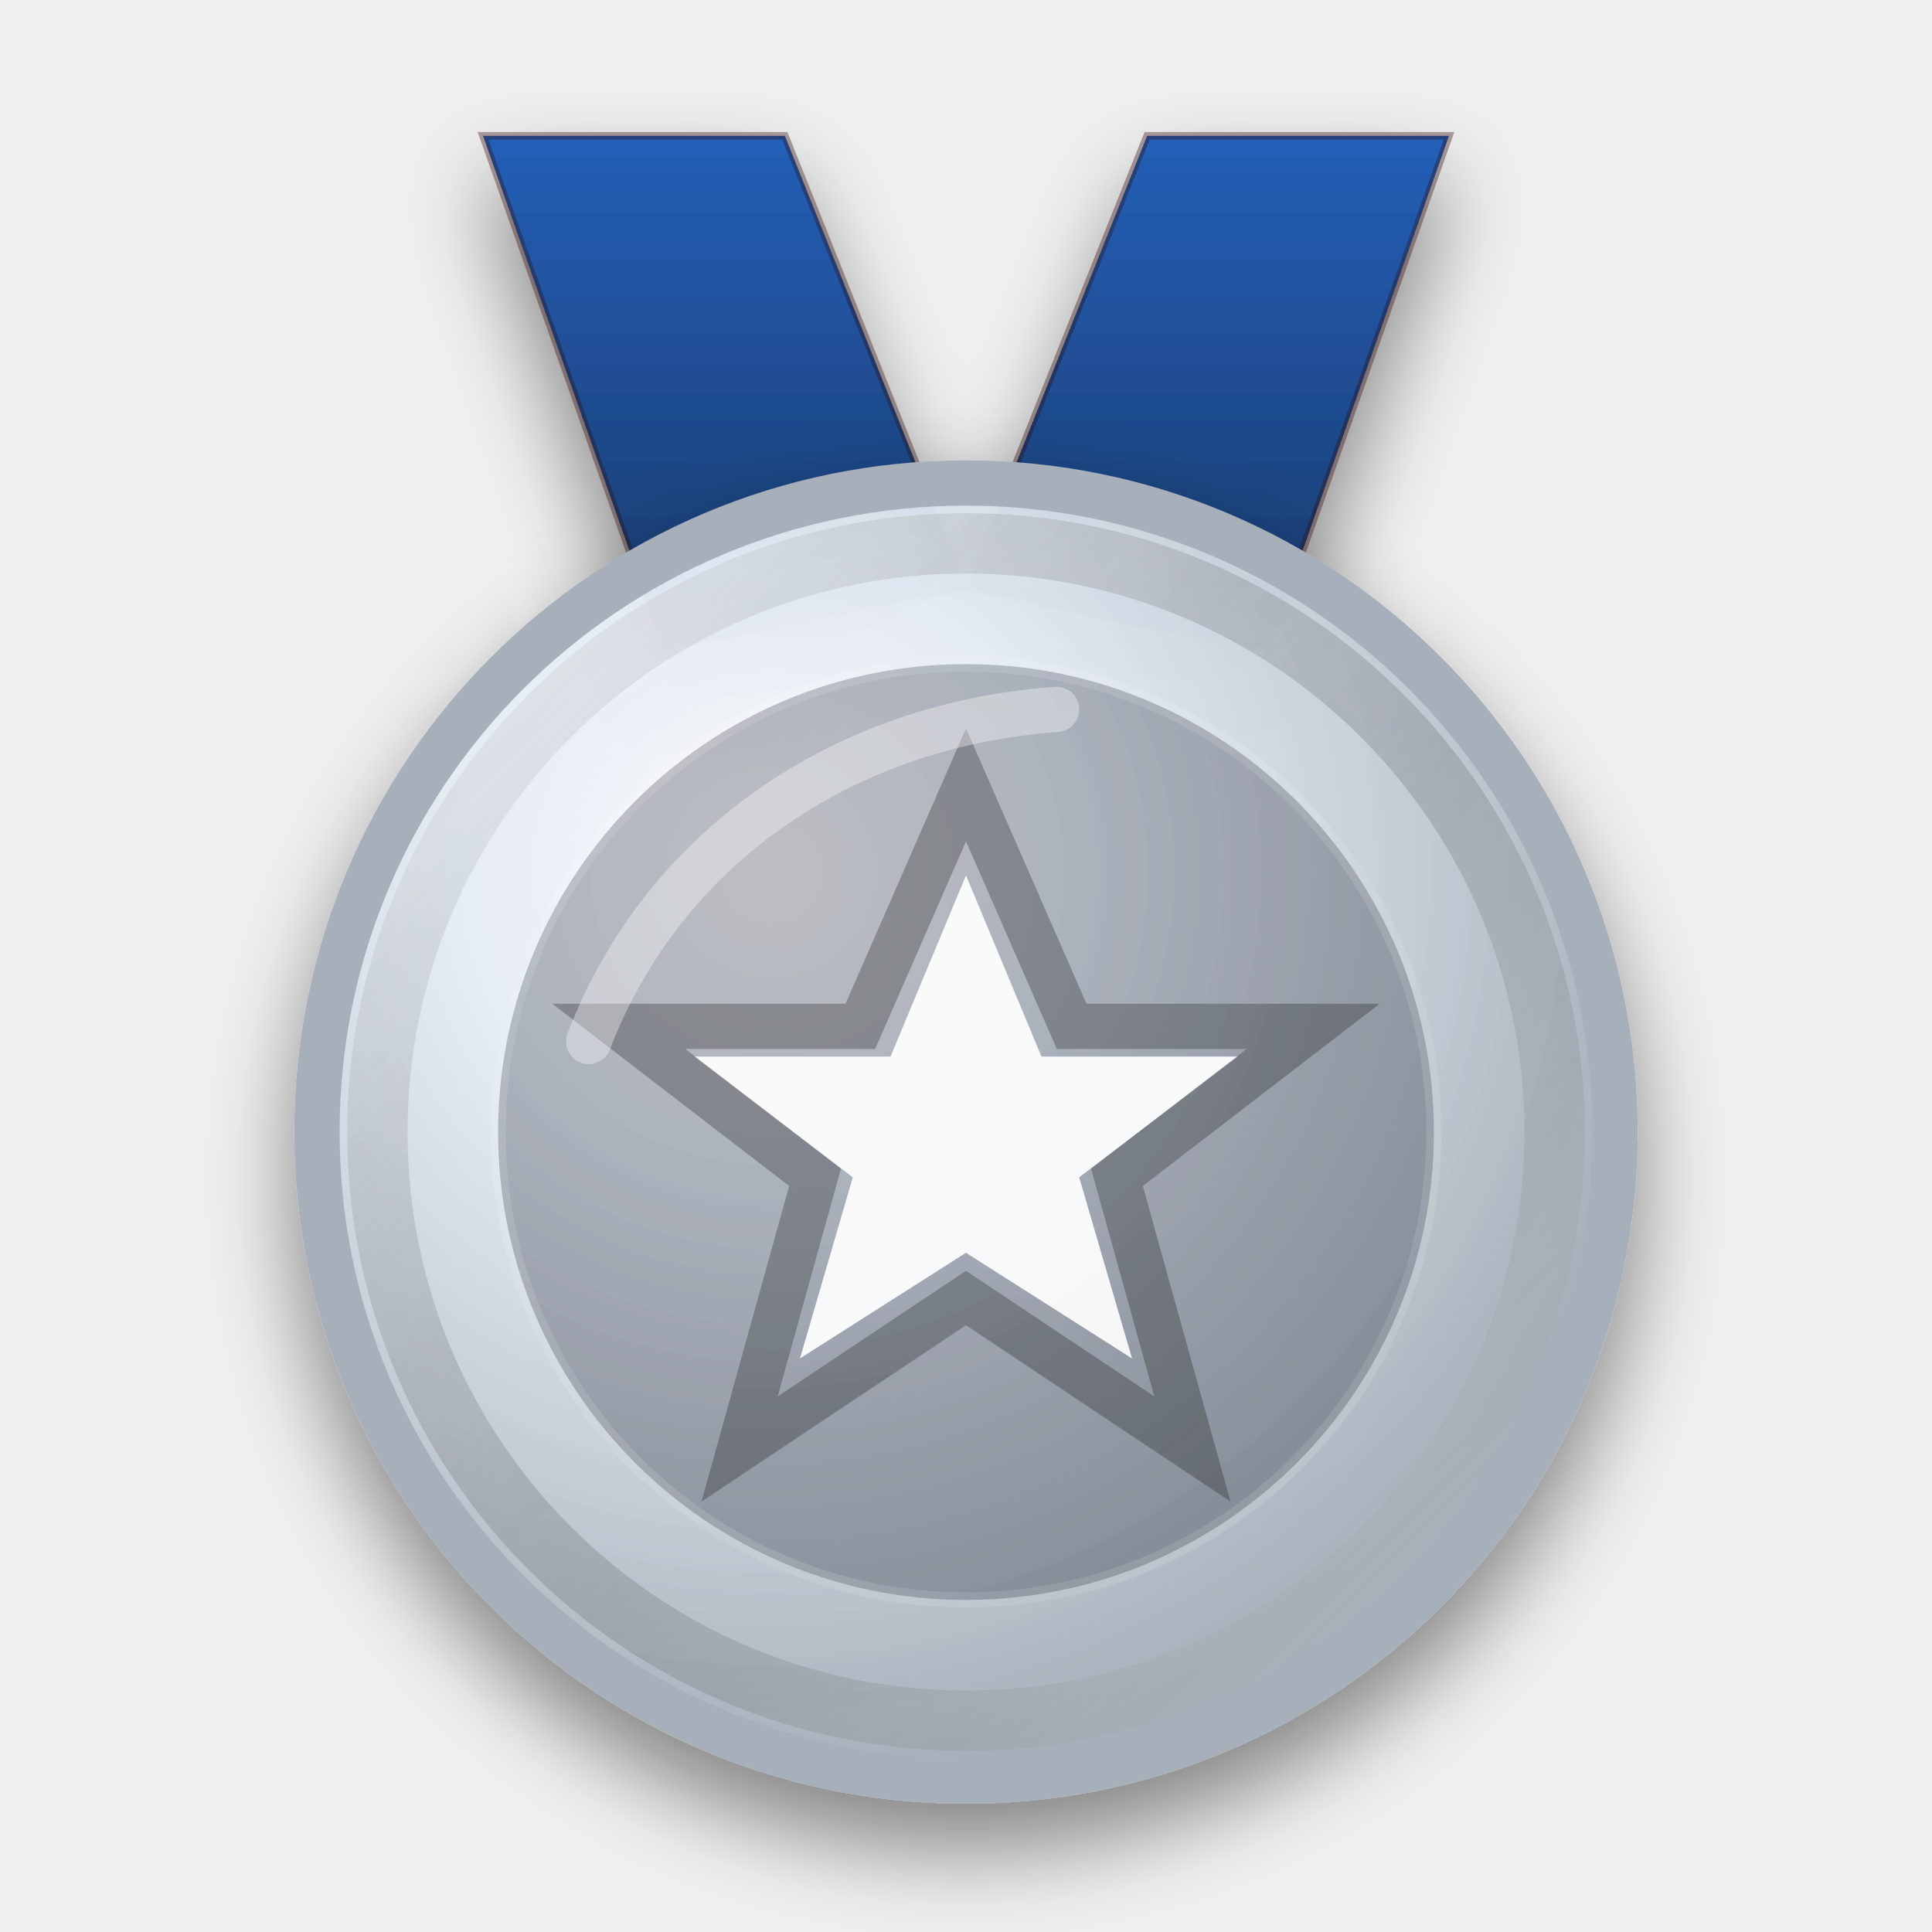
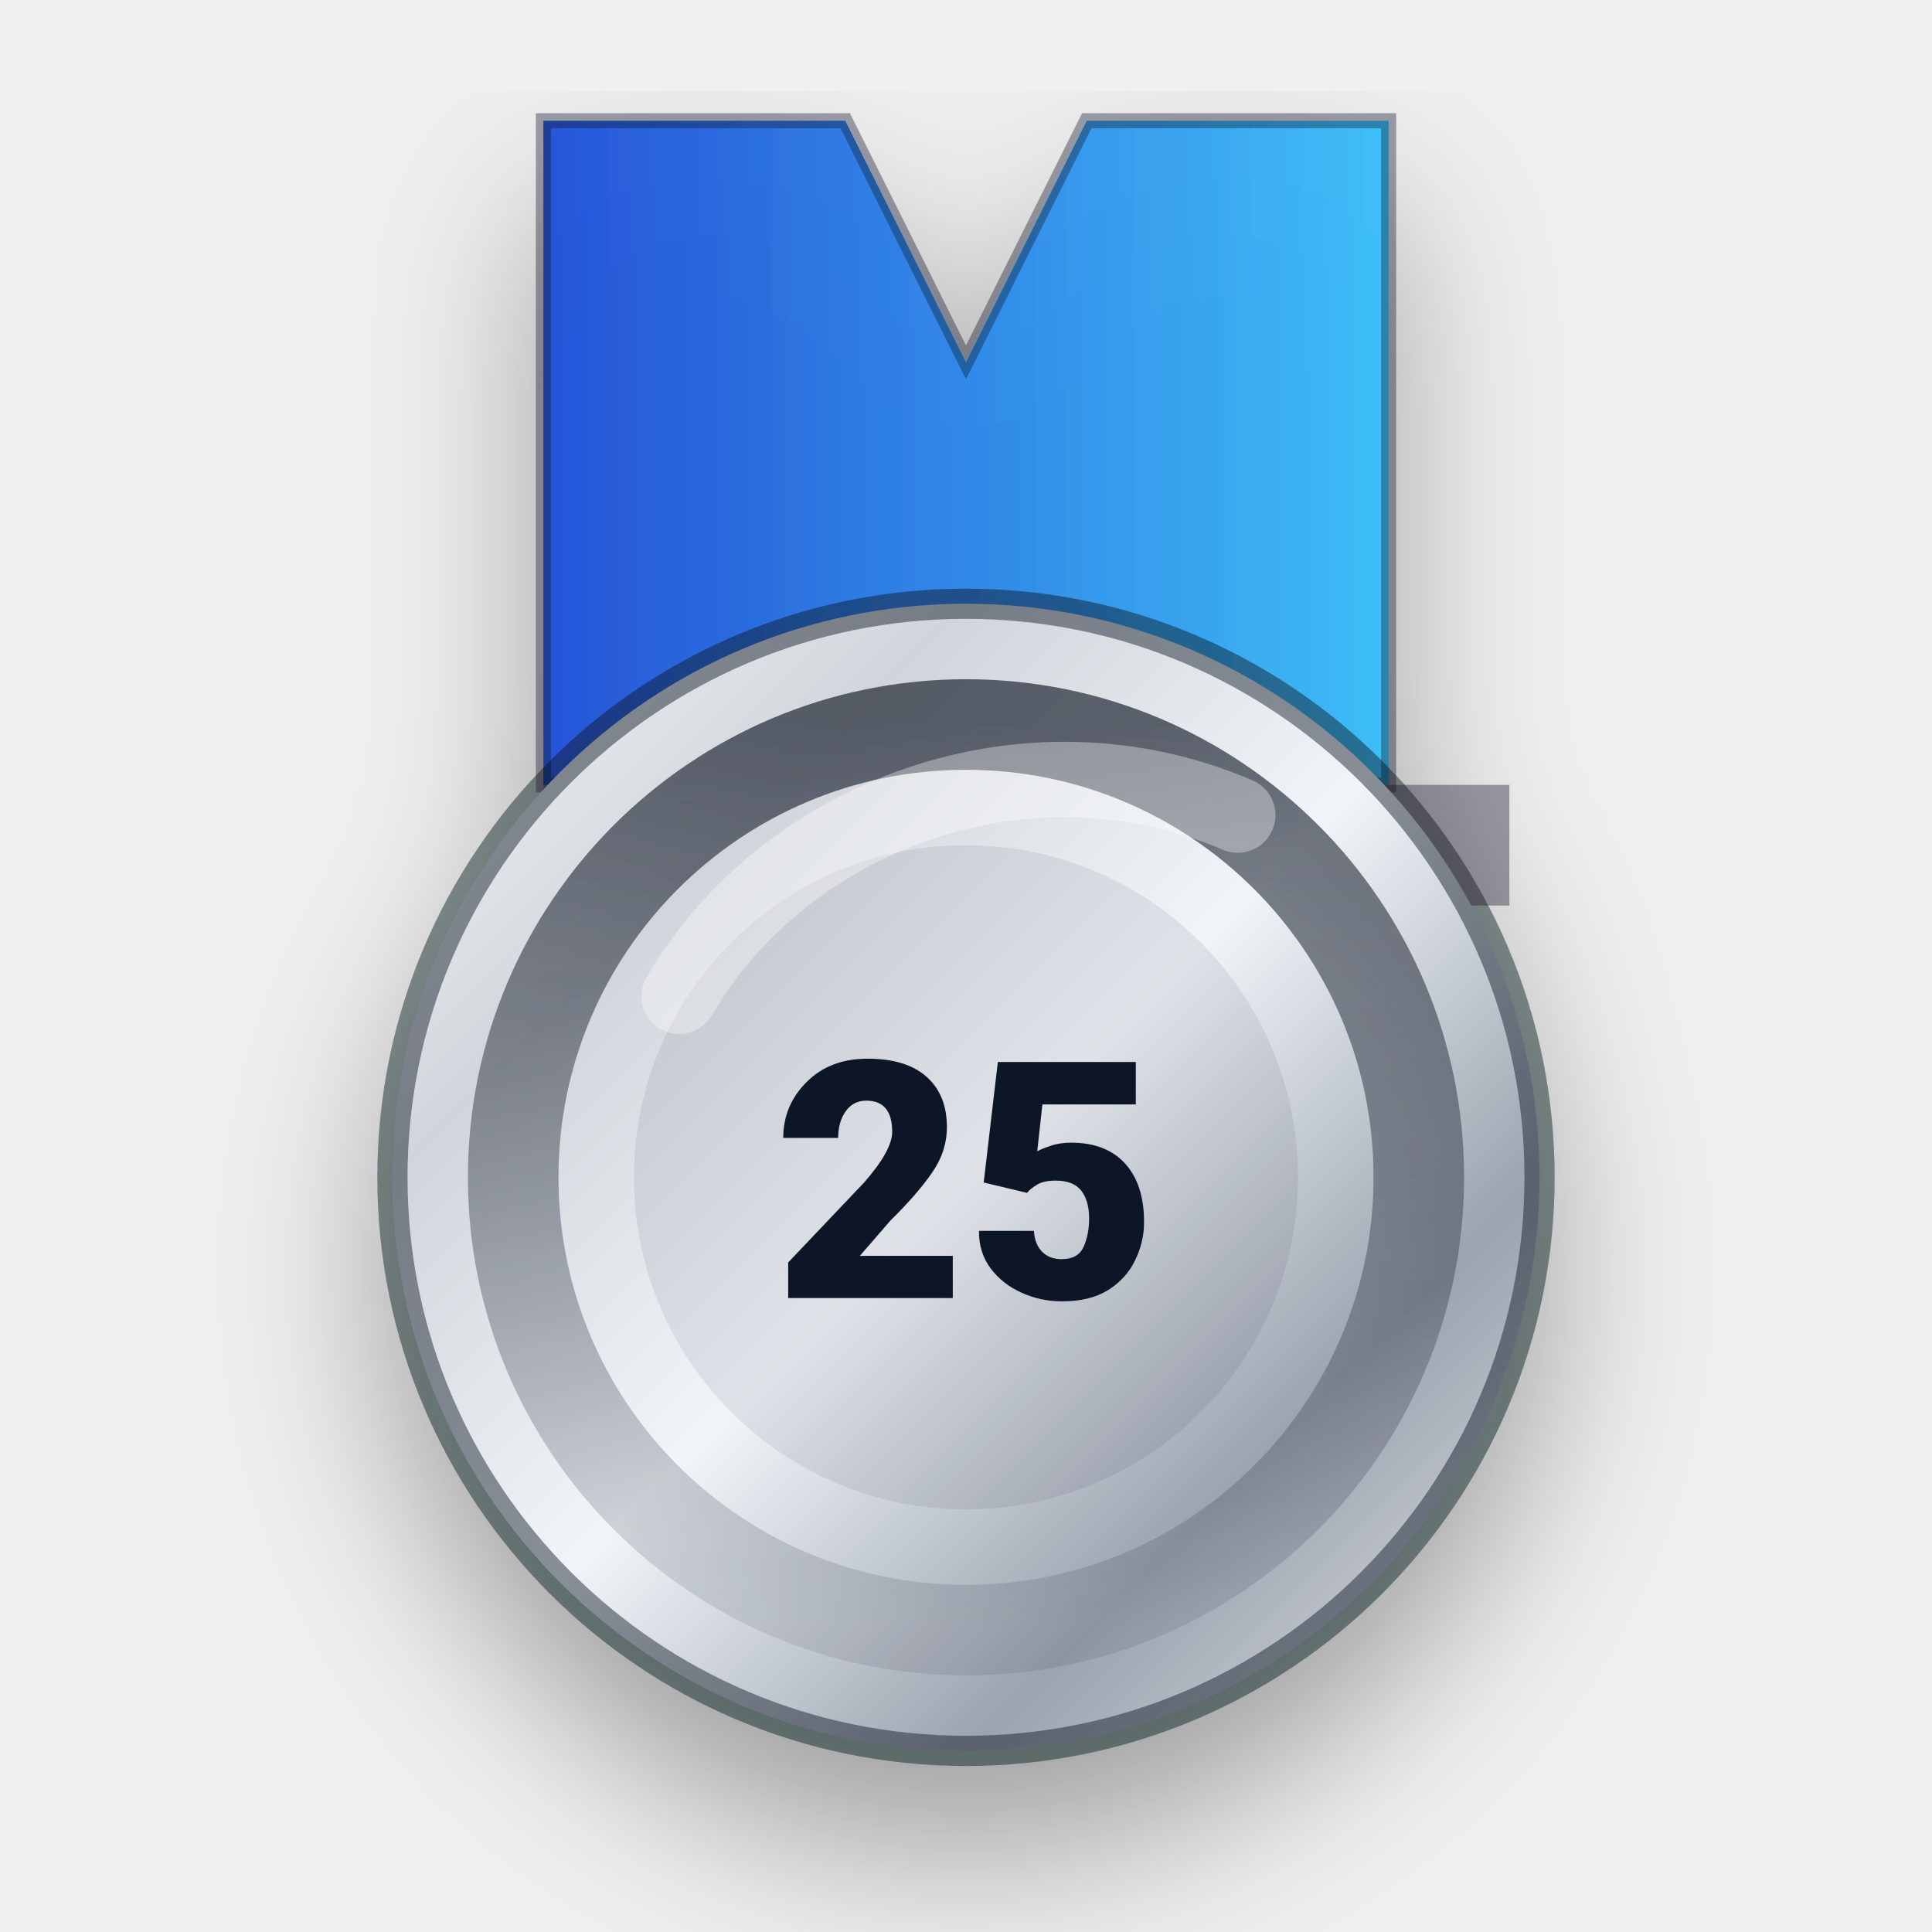
- <svg xmlns="http://www.w3.org/2000/svg" width="256" height="256" viewBox="0 0 256 256" role="img" aria-label="Weteran (25)">
+ <svg xmlns="http://www.w3.org/2000/svg" width="128" height="128" viewBox="0 0 128 128">
  <defs>
-     <radialGradient id="gMedal" cx="35%" cy="30%" r="70%">
-       <stop offset="0%" stop-color="#ffffff" stop-opacity="0.95" />
-       <stop offset="35%" stop-color="#e6edf6" stop-opacity="0.95" />
-       <stop offset="100%" stop-color="#a7b0ba" stop-opacity="1" />
-     </radialGradient>
-     <linearGradient id="gRib1" x1="0" y1="0" x2="0" y2="1">
-       <stop offset="0%" stop-color="#245fb8" />
-       <stop offset="100%" stop-color="#1b3a6b" />
+     <linearGradient id="metal" x1="0" y1="0" x2="1" y2="1">
+       <stop offset="0" stop-color="#f8fafc" />
+       <stop offset="0.25" stop-color="#d1d5db" />
+       <stop offset="0.5" stop-color="#f1f5f9" />
+       <stop offset="0.75" stop-color="#9ca3af" />
+       <stop offset="1" stop-color="#e5e7eb" />
    </linearGradient>
-     <linearGradient id="gMetalEdge" x1="0" y1="0" x2="1" y2="1">
-       <stop offset="0%" stop-color="#ffffff" stop-opacity="0.35" />
-       <stop offset="55%" stop-color="#000000" stop-opacity="0.15" />
-       <stop offset="100%" stop-color="#ffffff" stop-opacity="0.18" />
+     <linearGradient id="edge" x1="0" y1="0" x2="0" y2="1">
+       <stop offset="0" stop-color="#111827" stop-opacity="0.65" />
+       <stop offset="1" stop-color="#111827" stop-opacity="0.1" />
+     </linearGradient>
+     <linearGradient id="rib" x1="0" y1="0" x2="1" y2="0">
+       <stop offset="0" stop-color="#1d4ed8" stop-opacity="0.95" />
+       <stop offset="1" stop-color="#38bdf8" stop-opacity="0.95" />
    </linearGradient>
    <filter id="shadow" x="-20%" y="-20%" width="140%" height="140%">
-       <feDropShadow dx="0" dy="6" stdDeviation="6" flood-color="#000" flood-opacity="0.45" />
+       <feDropShadow dx="0" dy="6" stdDeviation="6" flood-color="#000" flood-opacity="0.35" />
    </filter>
  </defs>
  <g filter="url(#shadow)">
-     <path d="M64 18 L104 18 L128 78 L88 86 Z" fill="url(#gRib1)" stroke="#2b0b0b" stroke-opacity="0.35" />
-     <path d="M152 18 L192 18 L168 86 L128 78 Z" fill="url(#gRib1)" stroke="#2b0b0b" stroke-opacity="0.35" />
+     <path d="M36 8h20l8 16 8-16h20v44H36z" fill="url(#rib)" stroke="#0b1220" stroke-opacity="0.35" />
+     <path d="M36 52h64v8H36z" fill="#0b1220" opacity="0.35" />
+     <circle cx="64" cy="78" r="38" fill="url(#metal)" stroke="#0b1220" stroke-opacity="0.45" stroke-width="2" />
+     <circle cx="64" cy="78" r="30" fill="none" stroke="url(#edge)" stroke-width="6" />
+     <circle cx="64" cy="78" r="22" fill="#0b1220" opacity="0.08" />
+     <path d="M45 66c7-12 23-18 37-12" fill="none" stroke="#fff" stroke-opacity="0.35" stroke-width="5" stroke-linecap="round" />
+     <text x="64" y="86" text-anchor="middle" font-family="system-ui, -apple-system, Segoe UI, Roboto, Arial" font-weight="800" font-size="22" fill="#111827">
+       25
+     </text>
  </g>
-   <g filter="url(#shadow)">
-     <circle cx="128" cy="150" r="86" fill="url(#gMedal)" stroke="#a7b0ba" stroke-width="6" />
-     <circle cx="128" cy="150" r="78" fill="none" stroke="url(#gMetalEdge)" stroke-width="8" opacity="0.9" />
-     <circle cx="128" cy="150" r="62" fill="rgba(2,6,23,0.25)" stroke="rgba(255,255,255,0.12)" stroke-width="2" />
-     <g transform="translate(128 150)">
-       <path d="M0 -34 L10 -10 L36 -10 L15 6 L22 30 L0 16 L-22 30 L-15 6 L-36 -10 L-10 -10 Z" fill="#fff" opacity="0.92" />
-       <path d="M0 -46 L14 -14 L46 -14 L20 6 L30 42 L0 22 L-30 42 L-20 6 L-46 -14 L-14 -14 Z" fill="none" stroke="rgba(0,0,0,0.25)" stroke-width="6" />
-     </g>
-   </g>
-   <path d="M78 138 C88 112, 112 96, 140 94" fill="none" stroke="rgba(255,255,255,0.35)" stroke-width="6" stroke-linecap="round" />
</svg>
